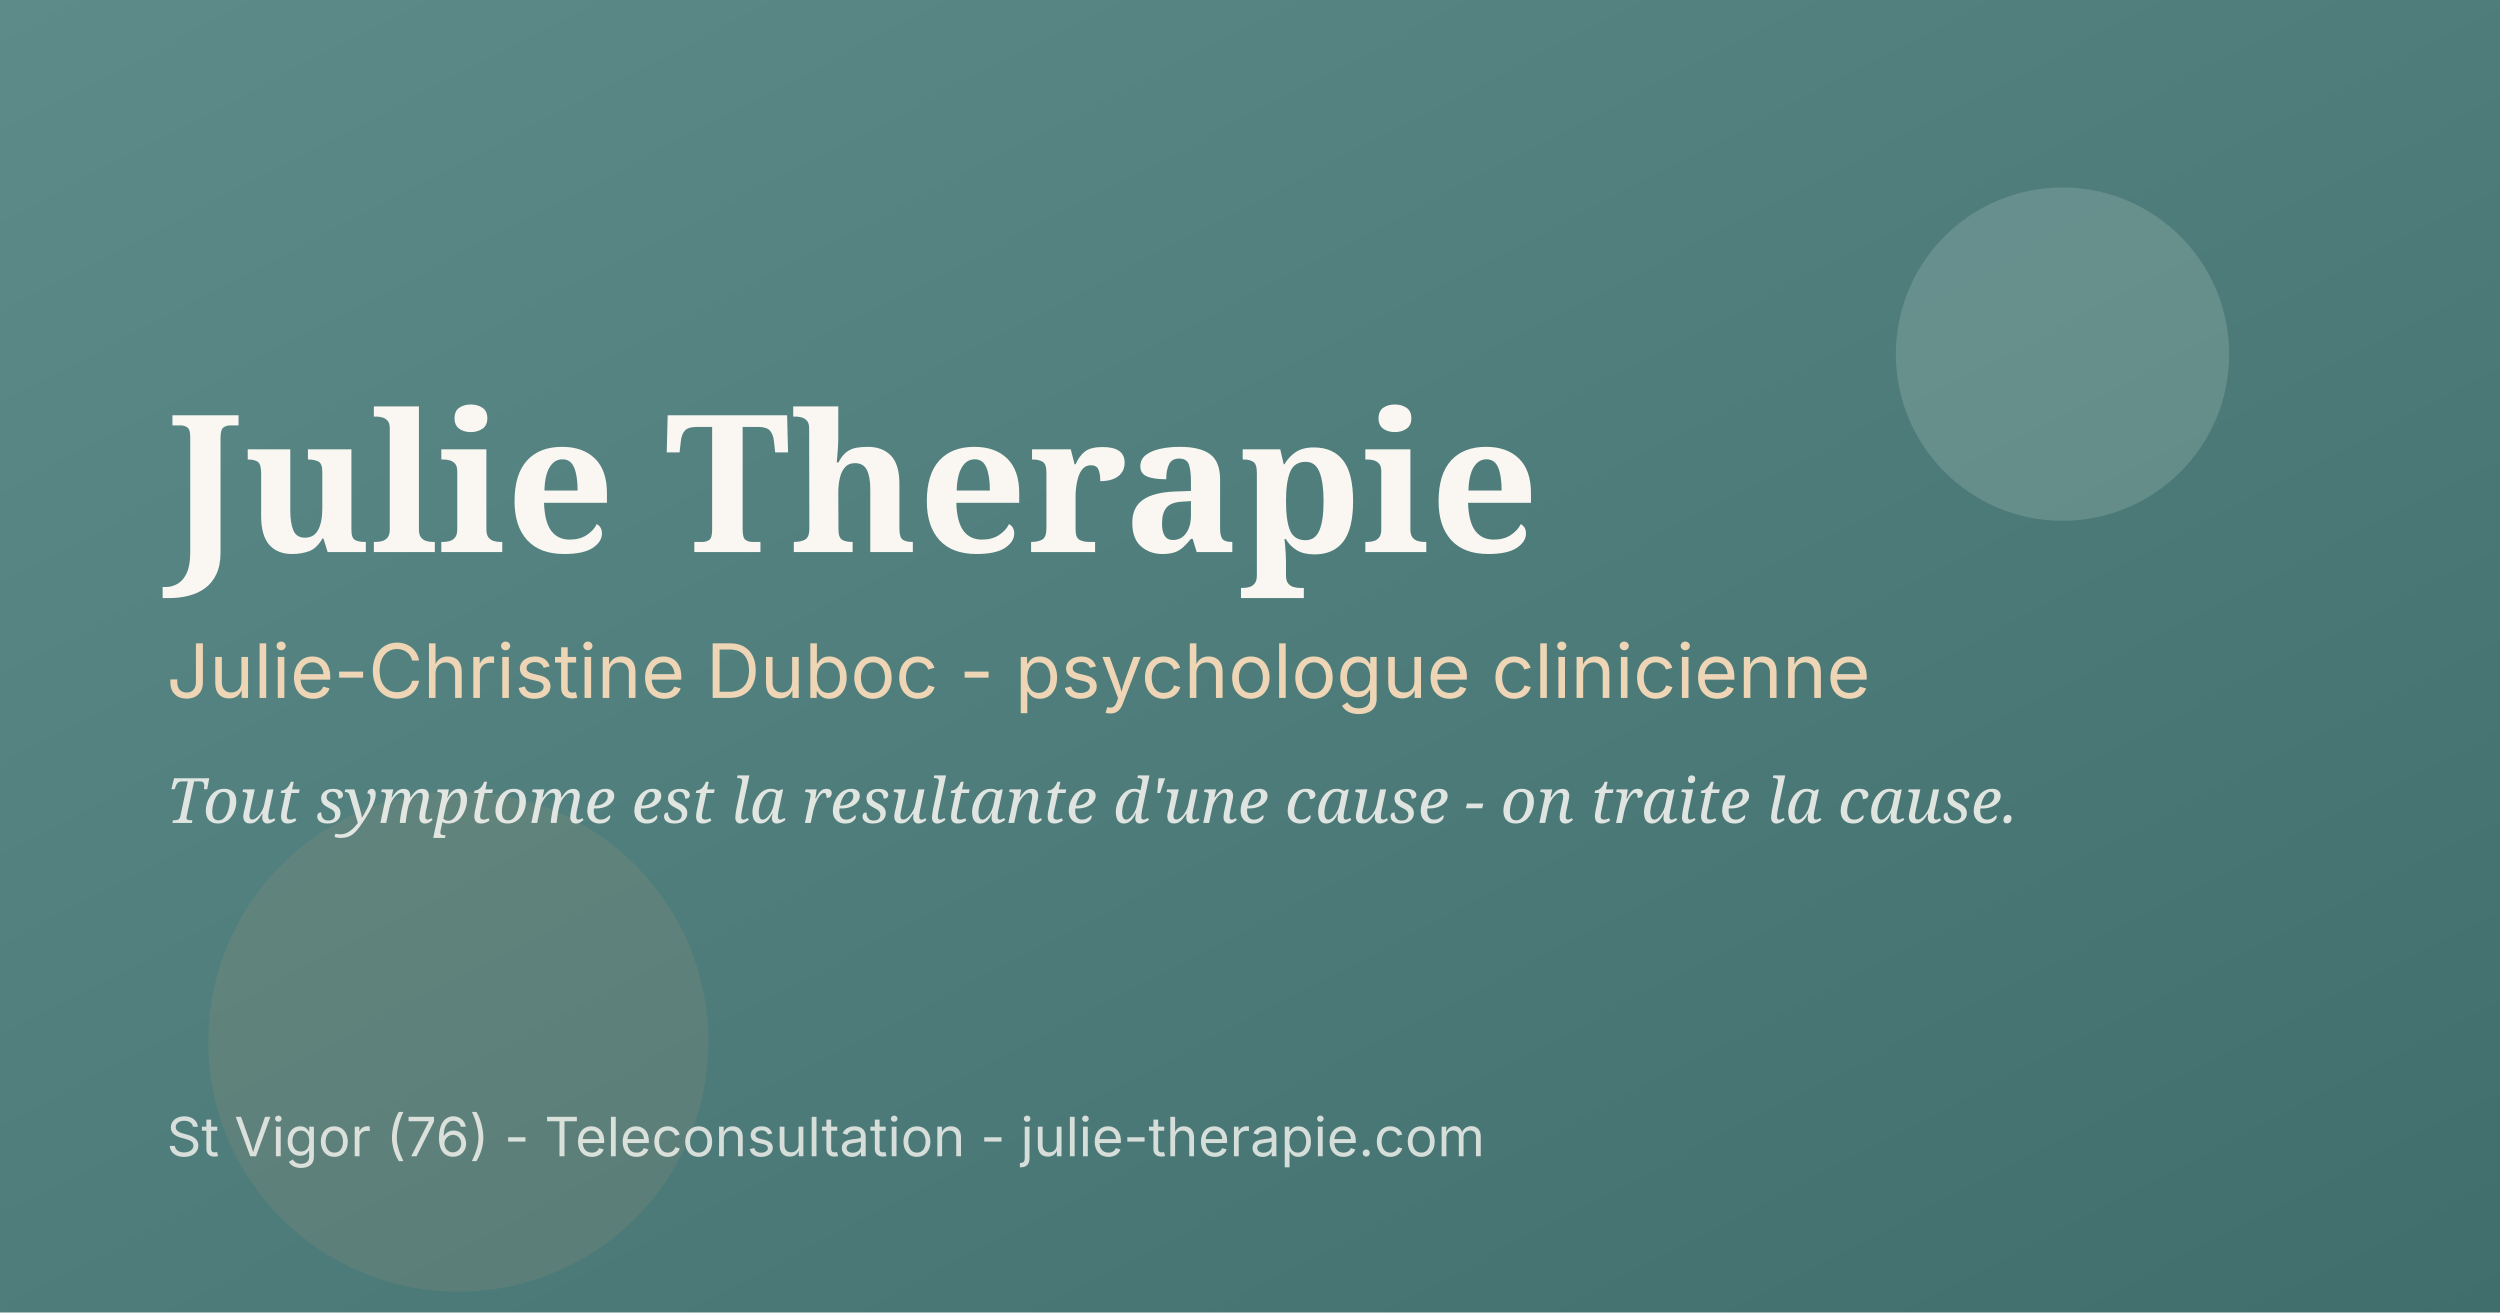
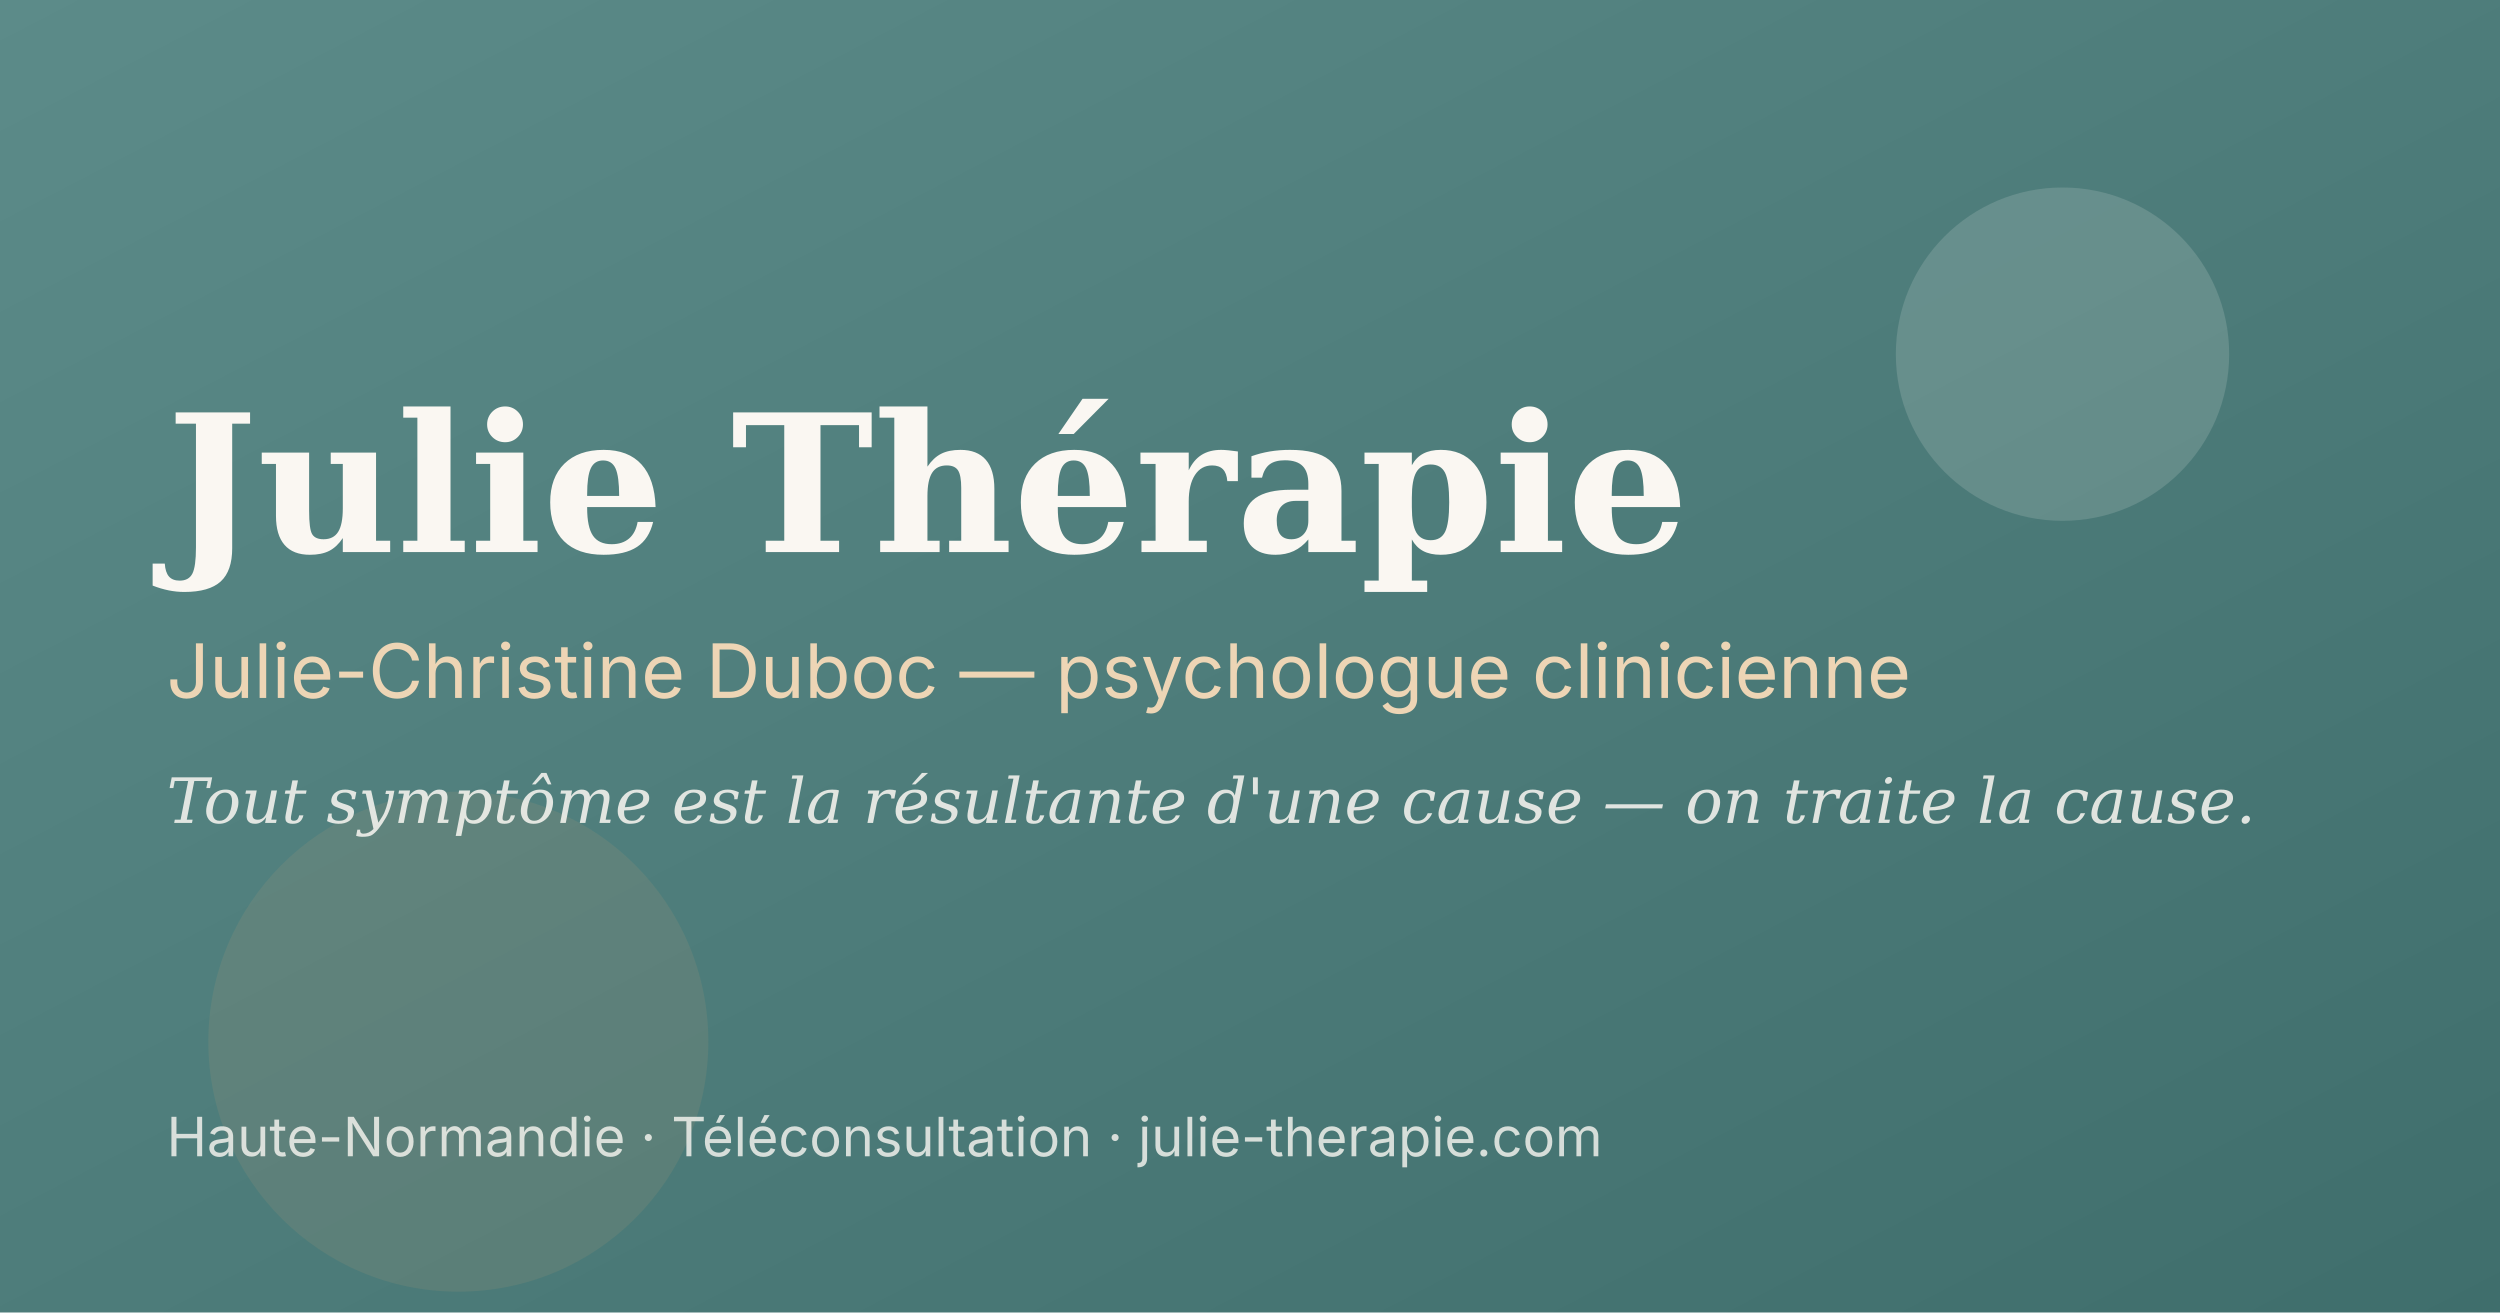
- <svg xmlns="http://www.w3.org/2000/svg" viewBox="0 0 1200 630" width="1200" height="630" role="img" aria-label="Julie Therapie - cabinet de psychotherapie">
+ <svg xmlns="http://www.w3.org/2000/svg" viewBox="0 0 1200 630" width="1200" height="630" role="img" aria-label="Julie Thérapie - cabinet de psychothérapie">
  <defs>
    <linearGradient id="bg" x1="0" y1="0" x2="1" y2="1">
      <stop offset="0%" stop-color="#5C8B89" />
      <stop offset="100%" stop-color="#3F6E6C" />
    </linearGradient>
  </defs>
  <rect width="1200" height="630" fill="url(#bg)" />
  <circle cx="990" cy="170" r="80" fill="#FAF7F2" opacity="0.15" />
  <circle cx="220" cy="500" r="120" fill="#D4A574" opacity="0.12" />
-   <text x="80" y="265" font-family="Lora, Georgia, serif" font-weight="700" font-size="92" fill="#FAF7F2">Julie Therapie</text>
-   <text x="80" y="335" font-family="Inter, sans-serif" font-weight="400" font-size="36" fill="#EDD5B5">Julie-Christine Duboc - psychologue clinicienne</text>
-   <text x="80" y="395" font-family="Lora, Georgia, serif" font-style="italic" font-size="30" fill="#FAF7F2" opacity="0.85">
-     Tout symptome est la resultante d'une cause - on traite la cause.
-   </text>
-   <text x="80" y="555" font-family="Inter, sans-serif" font-size="26" fill="#FAF7F2" opacity="0.8">St Vigor (76) - Teleconsultation - julie-therapie.com</text>
+   <text x="80" y="265" font-family="Lora, Georgia, 'DejaVu Serif', serif" font-weight="700" font-size="92" fill="#FAF7F2">Julie Thérapie</text>
+   <text x="80" y="335" font-family="Inter, 'DejaVu Sans', sans-serif" font-weight="400" font-size="36" fill="#EDD5B5">Julie-Christine Duboc — psychologue clinicienne</text>
+   <text x="80" y="395" font-family="Lora, Georgia, 'DejaVu Serif', serif" font-style="italic" font-size="30" fill="#FAF7F2" opacity="0.85">Tout symptôme est la résultante d'une cause — on traite la cause.</text>
+   <text x="80" y="555" font-family="Inter, 'DejaVu Sans', sans-serif" font-size="26" fill="#FAF7F2" opacity="0.8">Haute-Normandie · Téléconsultation · julie-therapie.com</text>
</svg>
